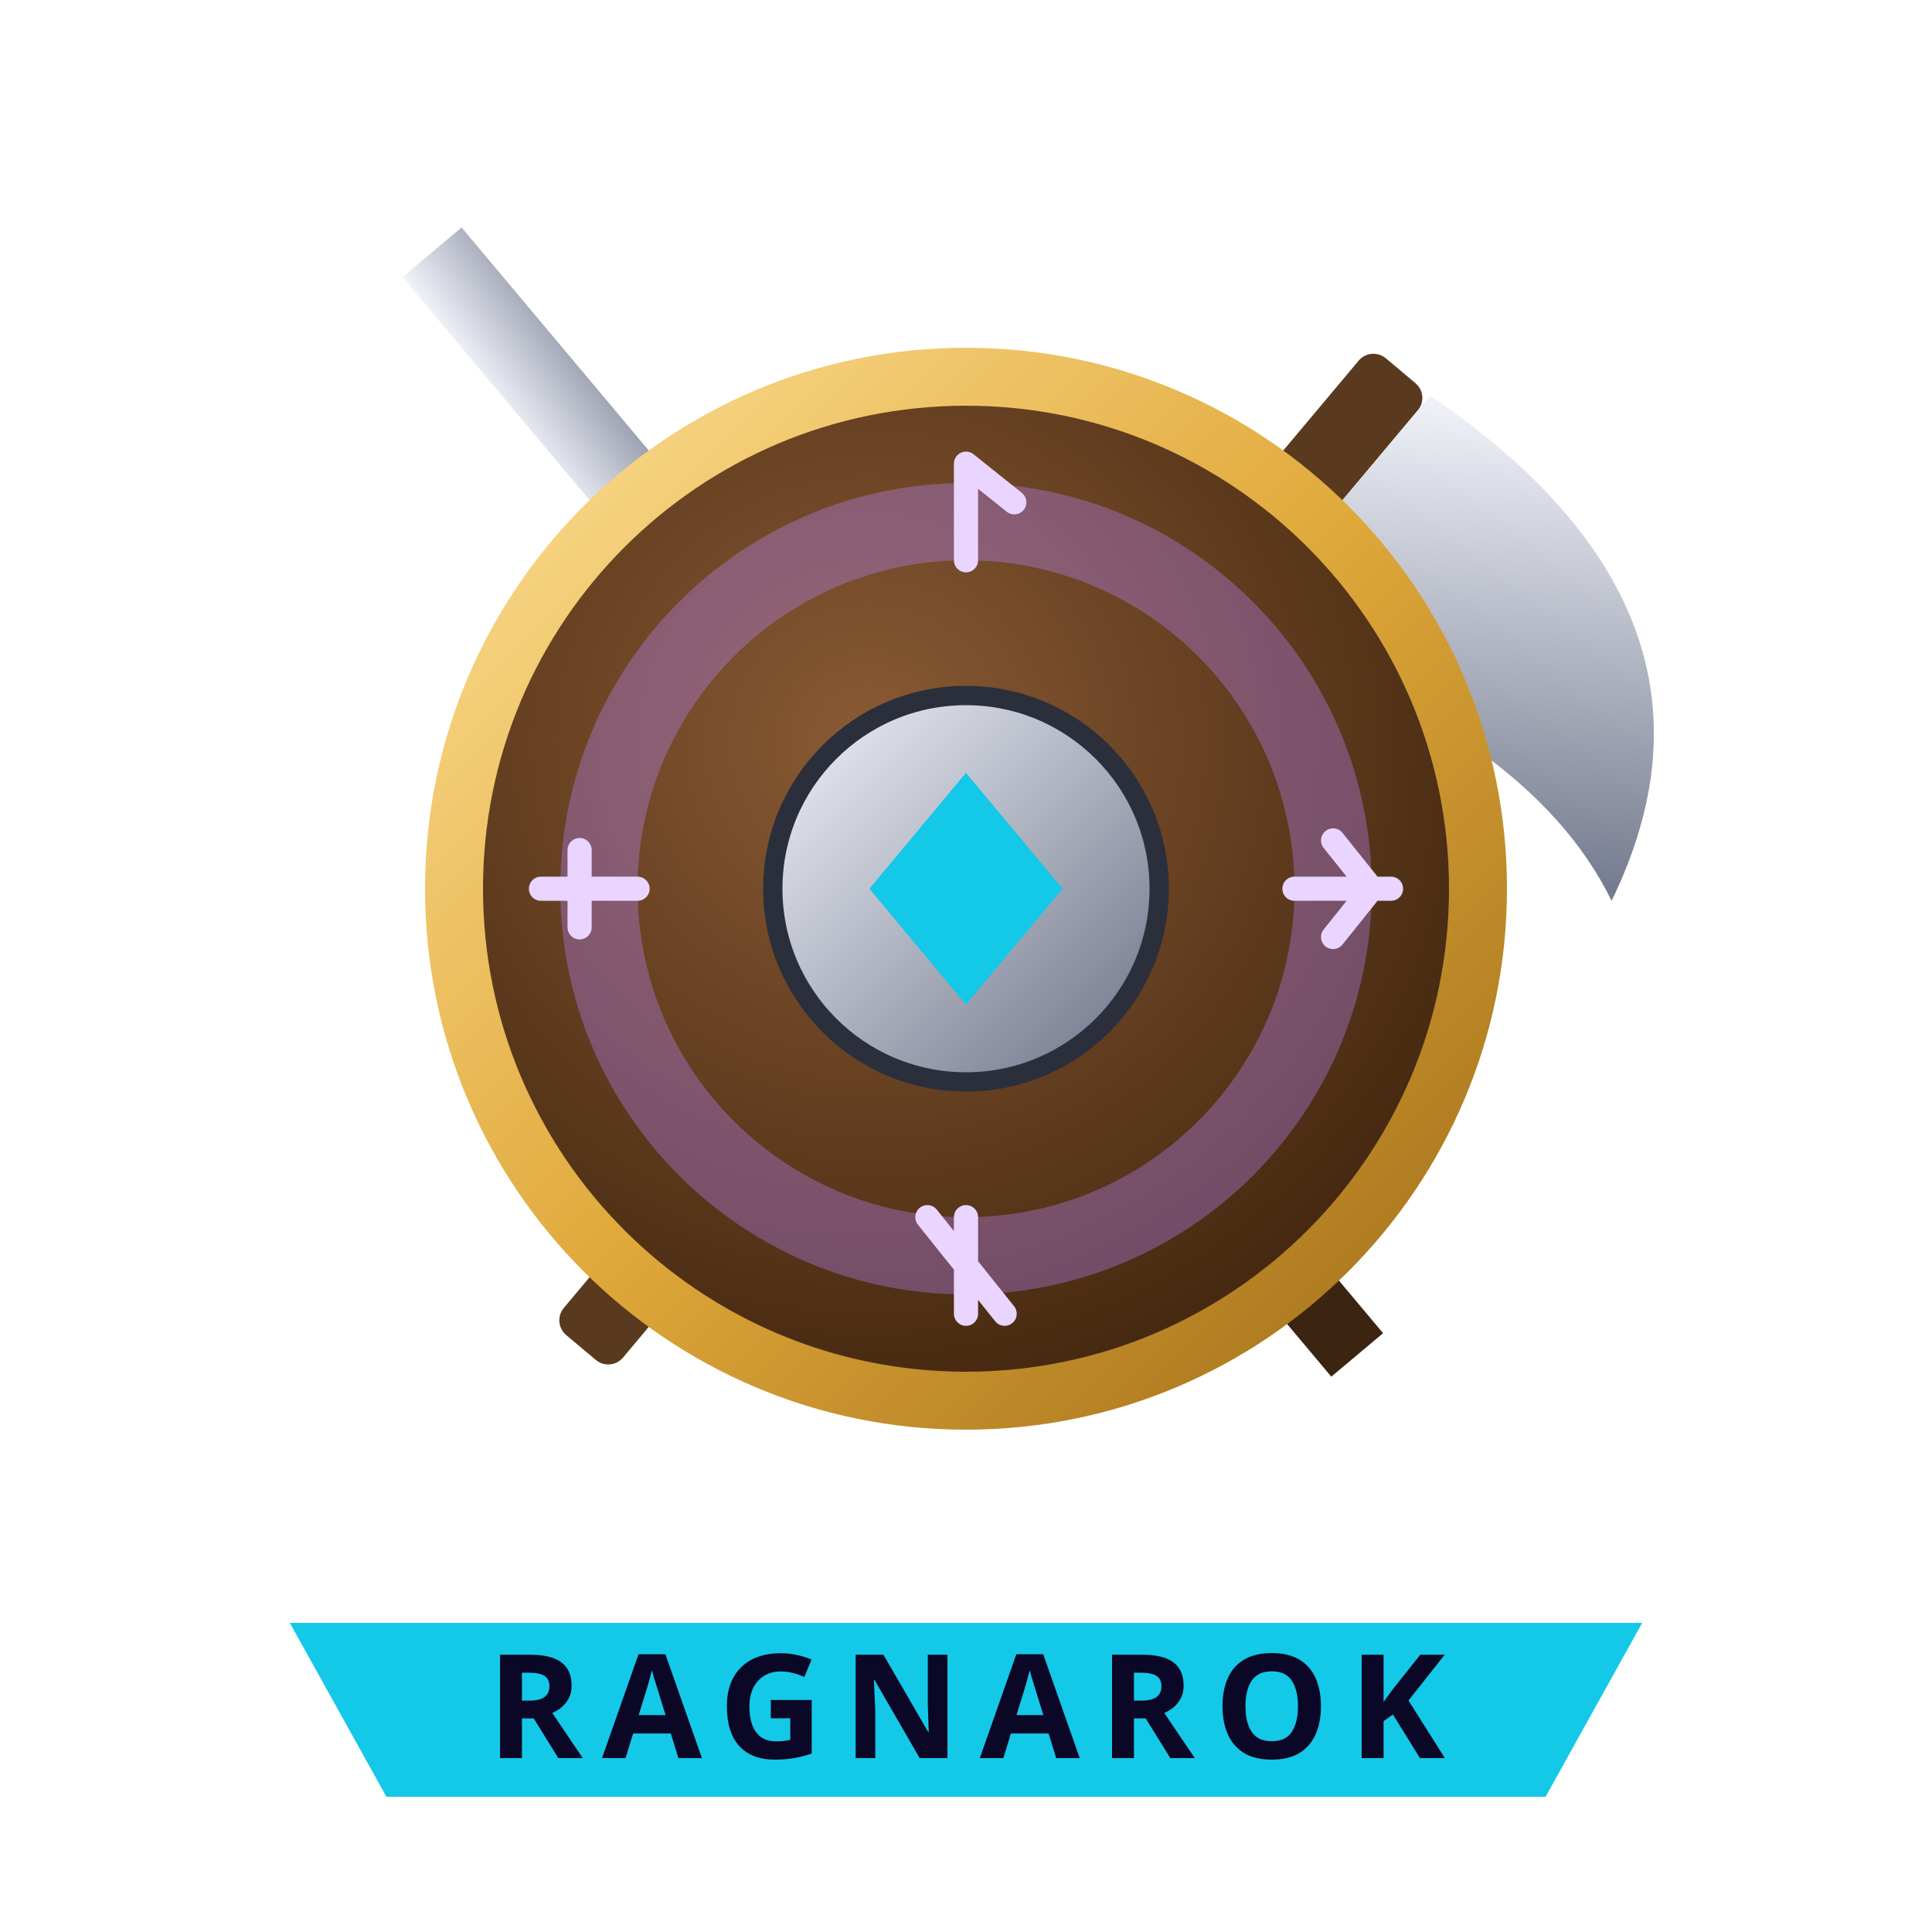
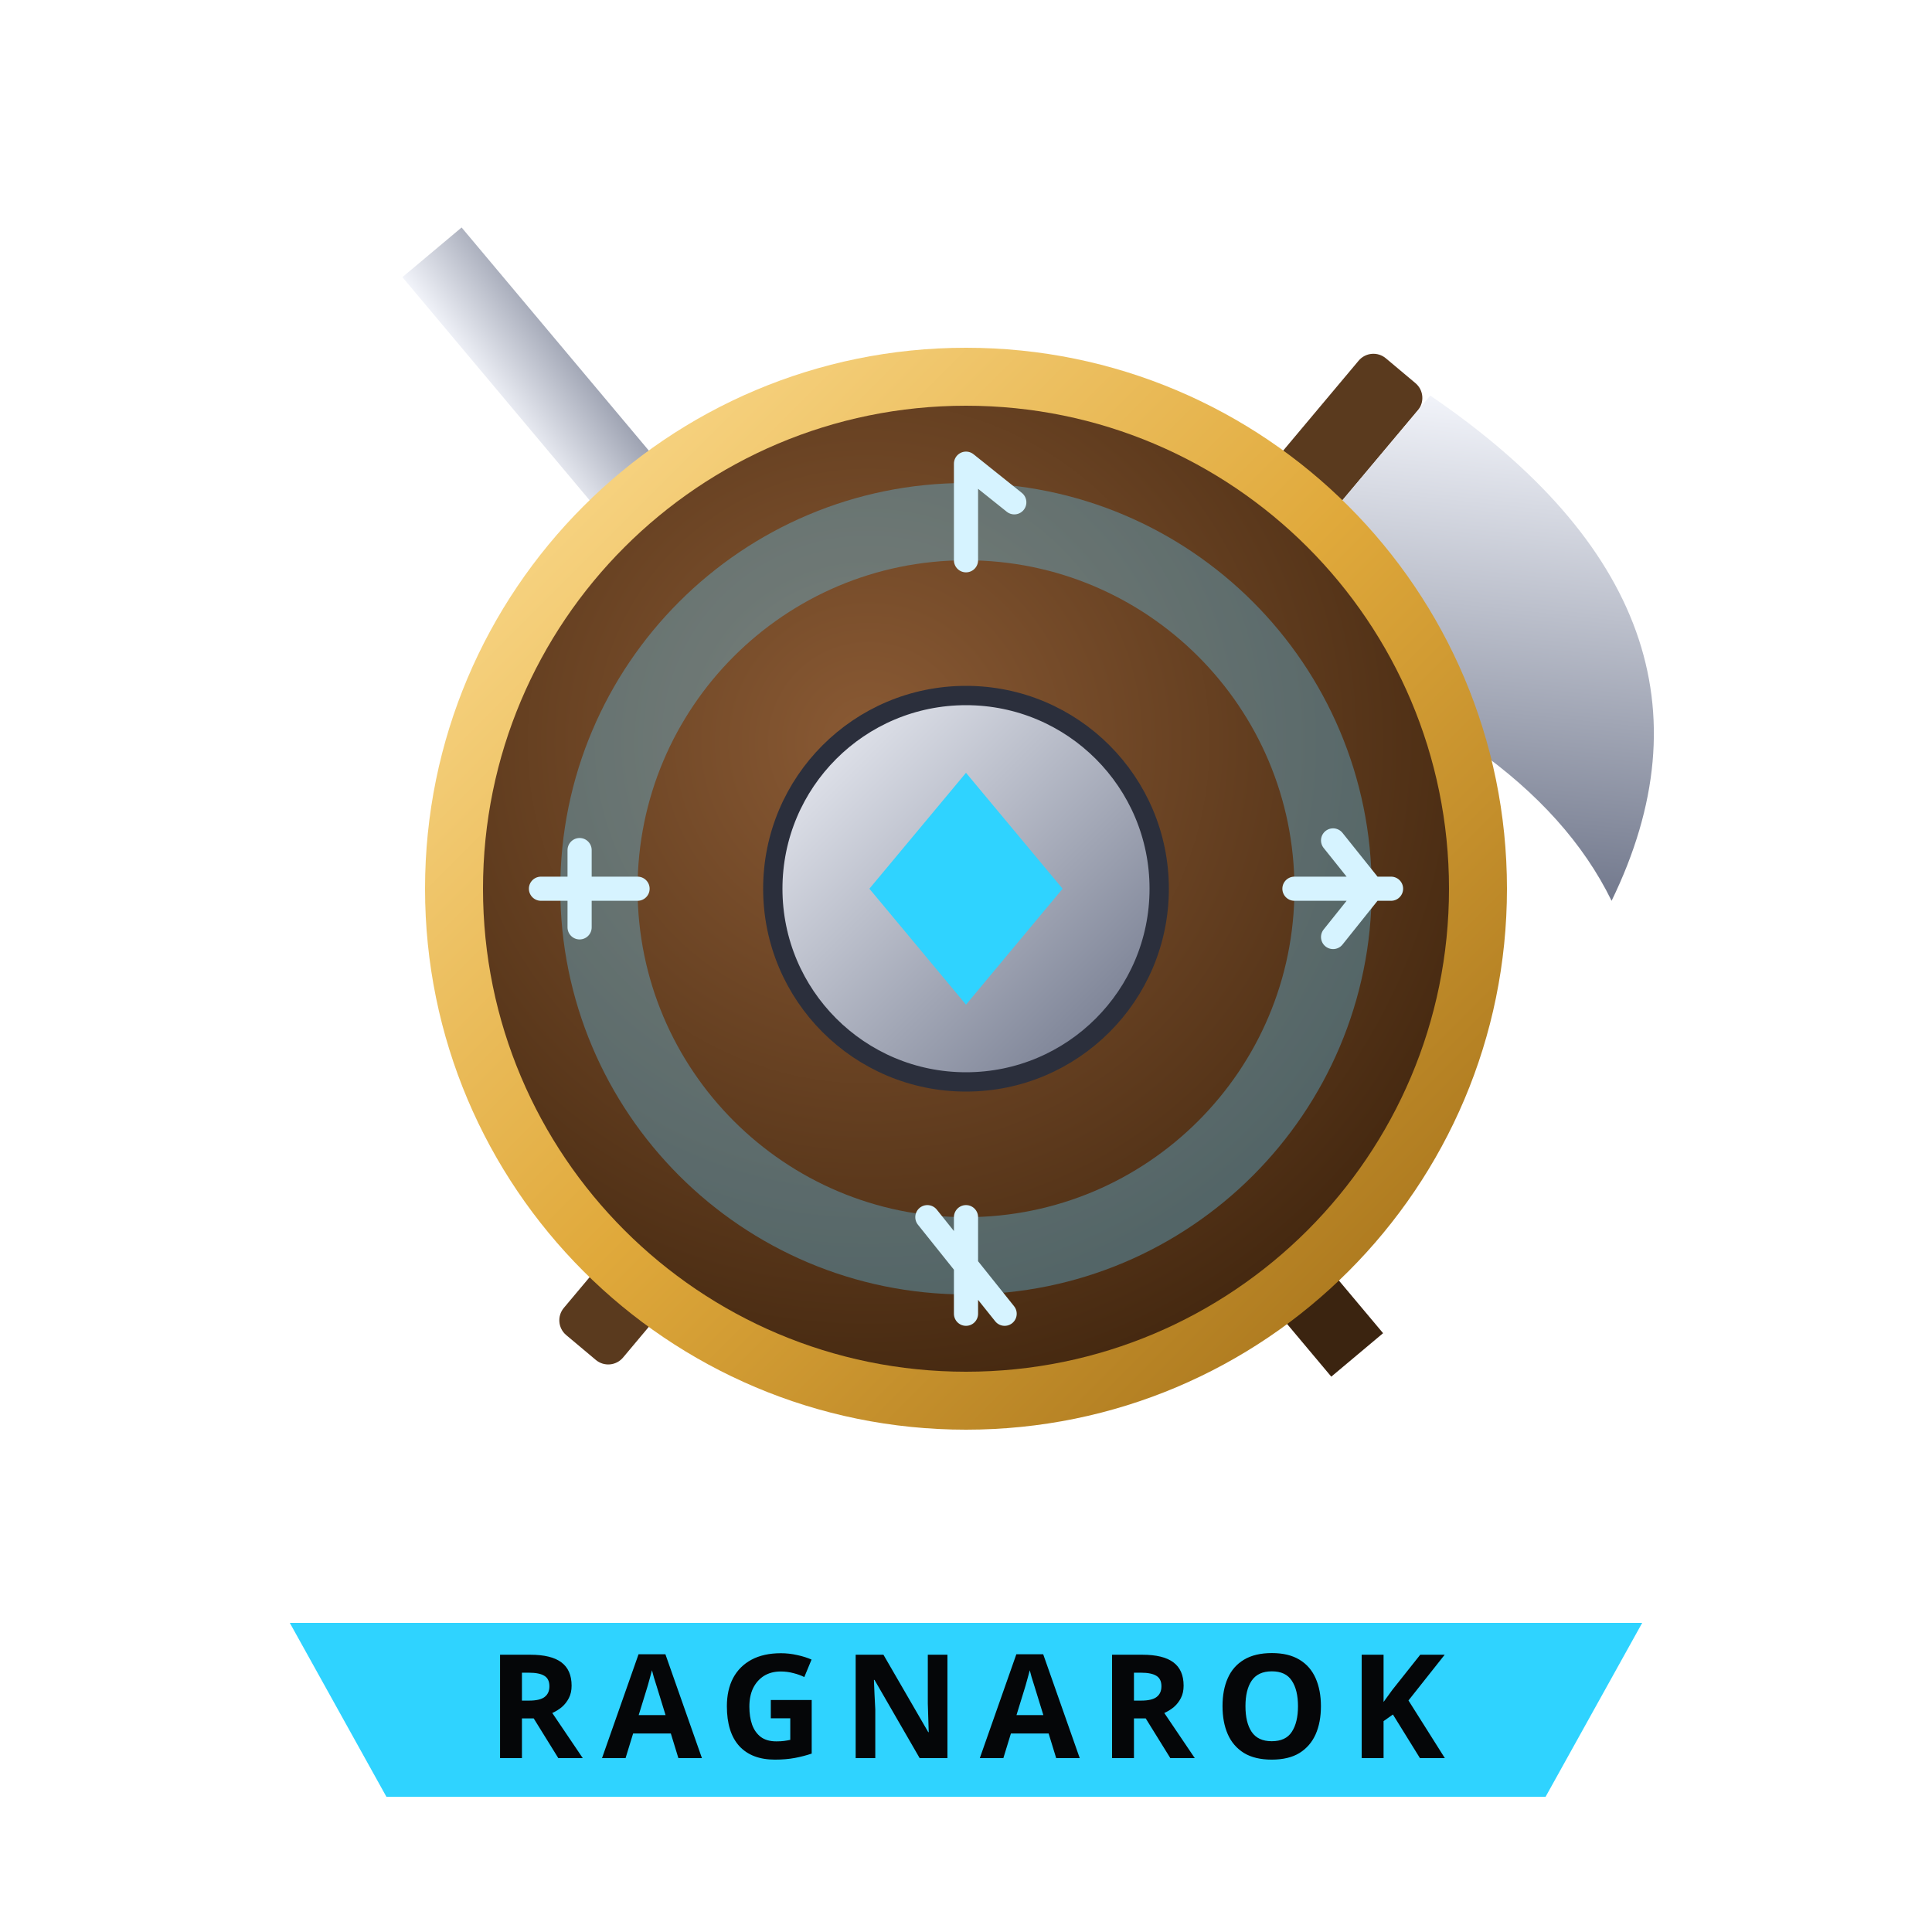
<svg xmlns="http://www.w3.org/2000/svg" viewBox="0 0 200 200" role="img" aria-label="Emblem server Ragnarok">
  <defs>
    <linearGradient id="g" x1="0" y1="0" x2="1" y2="1">
      <stop offset="0" stop-color="#FFE29A" />
      <stop offset=".5" stop-color="#E0A93B" />
      <stop offset="1" stop-color="#9C6A16" />
    </linearGradient>
    <linearGradient id="s" x1="0" y1="0" x2="1" y2="1">
      <stop offset="0" stop-color="#F2F4FA" />
      <stop offset="1" stop-color="#6A7186" />
    </linearGradient>
    <radialGradient id="w" cx=".4" cy=".35" r=".7">
      <stop offset="0" stop-color="#8A5A34" />
      <stop offset="1" stop-color="#43270F" />
    </radialGradient>
  </defs>
  <g transform="translate(100 92)">
    <g transform="rotate(-40)">
      <rect x="-4" y="-86" width="8" height="120" fill="url(#s)" />
      <rect x="-20" y="32" width="40" height="7" rx="3" fill="url(#g)" />
      <rect x="-3.5" y="39" width="7" height="24" fill="#3B2410" />
    </g>
    <g transform="rotate(40)">
      <rect x="-4" y="-70" width="8" height="132" rx="2" fill="#5A3A1E" />
      <path d="M4 -70 Q44 -74 52 -42 Q34 -50 4 -38 Z" fill="url(#s)" />
    </g>
    <circle r="56" fill="url(#g)" />
    <circle r="50" fill="url(#w)" />
-     <circle r="38" fill="none" stroke="#B784FF" stroke-width="8" opacity=".35" />
+     <circle r="38" fill="none" stroke="#5CC8FF" stroke-width="8" opacity=".35" />
    <circle r="20" fill="url(#s)" stroke="#2B2F3C" stroke-width="2" />
-     <path d="M0 -12 L10 0 L0 12 L-10 0 Z" fill="#14C8E8" />
-     <g stroke="#E9D5FF" stroke-width="2.5" stroke-linecap="round" fill="none">
+     <path d="M0 -12 L10 0 L0 12 L-10 0 Z" fill="#2FD3FF" />
+     <g stroke="#D6F3FF" stroke-width="2.5" stroke-linecap="round" fill="none">
      <path d="M0 -44 v10 M0 -44 l5 4" />
      <path d="M0 34 v10 M-4 34 l8 10" />
      <path d="M-44 0 h10 M-40 -4 v8" />
      <path d="M34 0 h10 M38 -5 l4 5 -4 5" />
    </g>
  </g>
-   <path d="M30 168 h140 l-10 18 h-120 z" fill="#14C8E8" />
-   <text x="100" y="182" text-anchor="middle" font-family="Oxanium, sans-serif" font-weight="700" font-size="15" fill="#0B0726" letter-spacing="2">RAGNAROK</text>
+   <path d="M30 168 h140 l-10 18 h-120 z" fill="#2FD3FF" />
+   <text x="100" y="182" text-anchor="middle" font-family="Oxanium, sans-serif" font-weight="700" font-size="15" fill="#050608" letter-spacing="2">RAGNAROK</text>
</svg>
